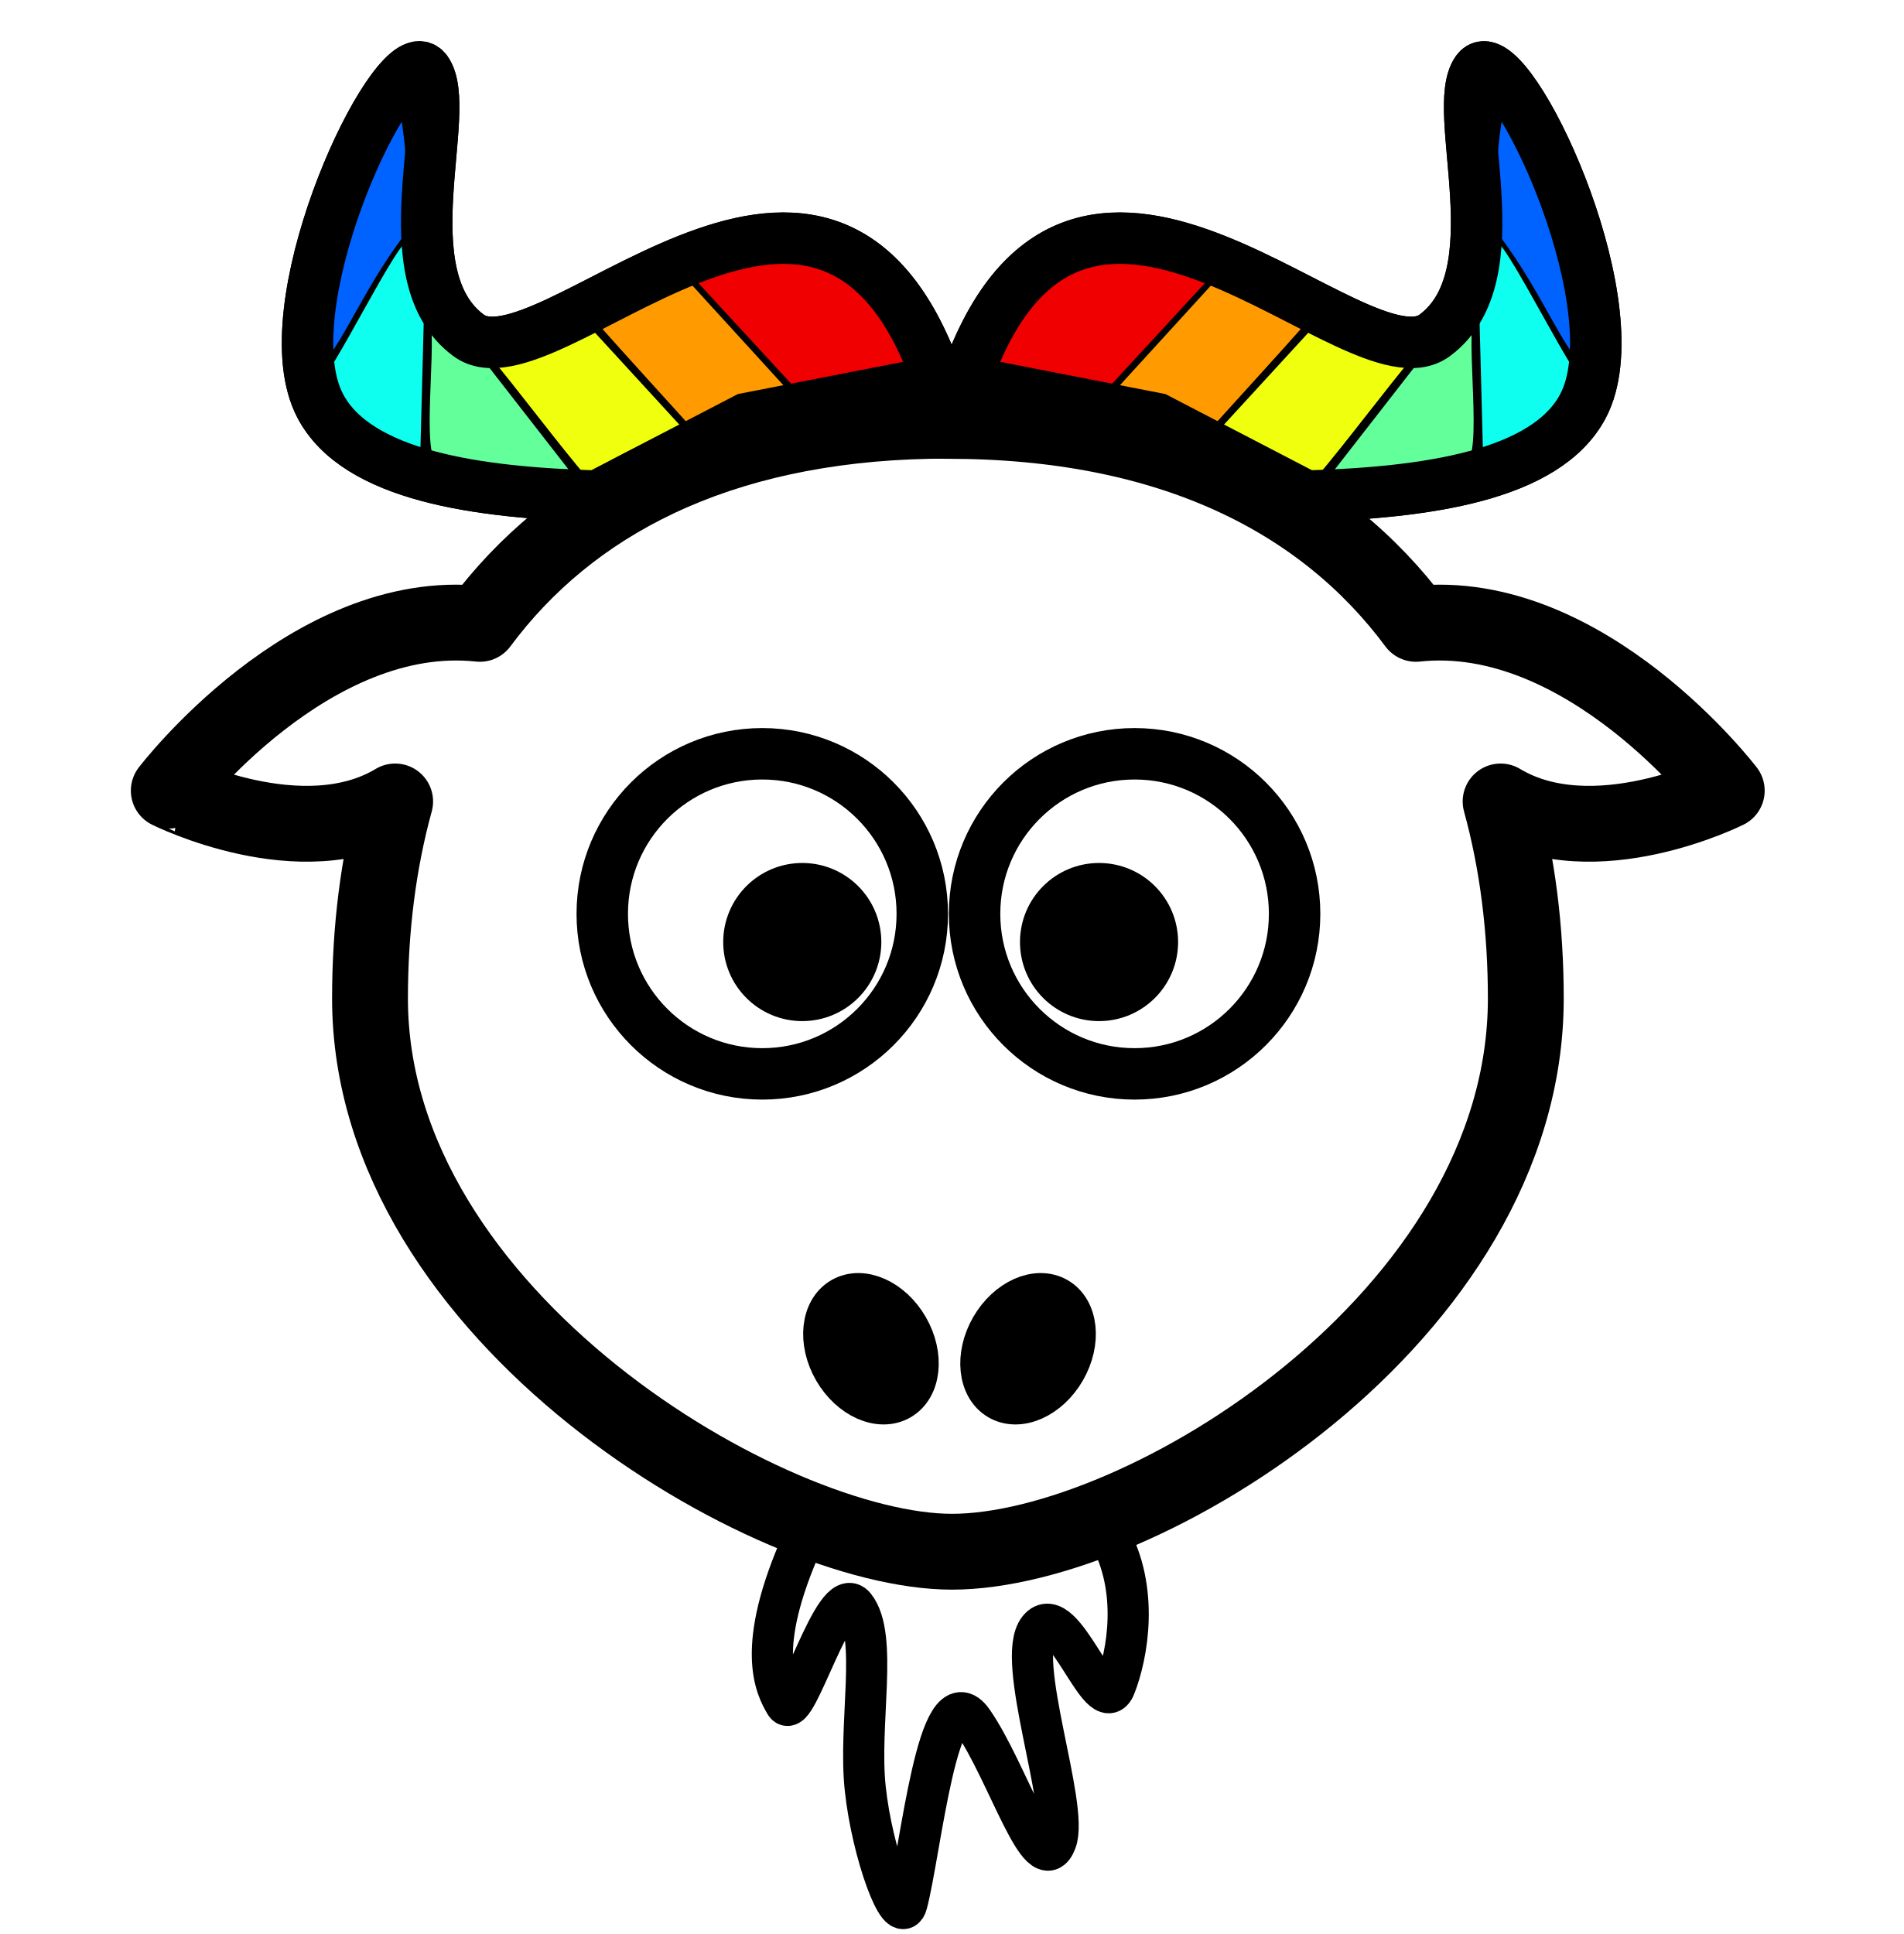
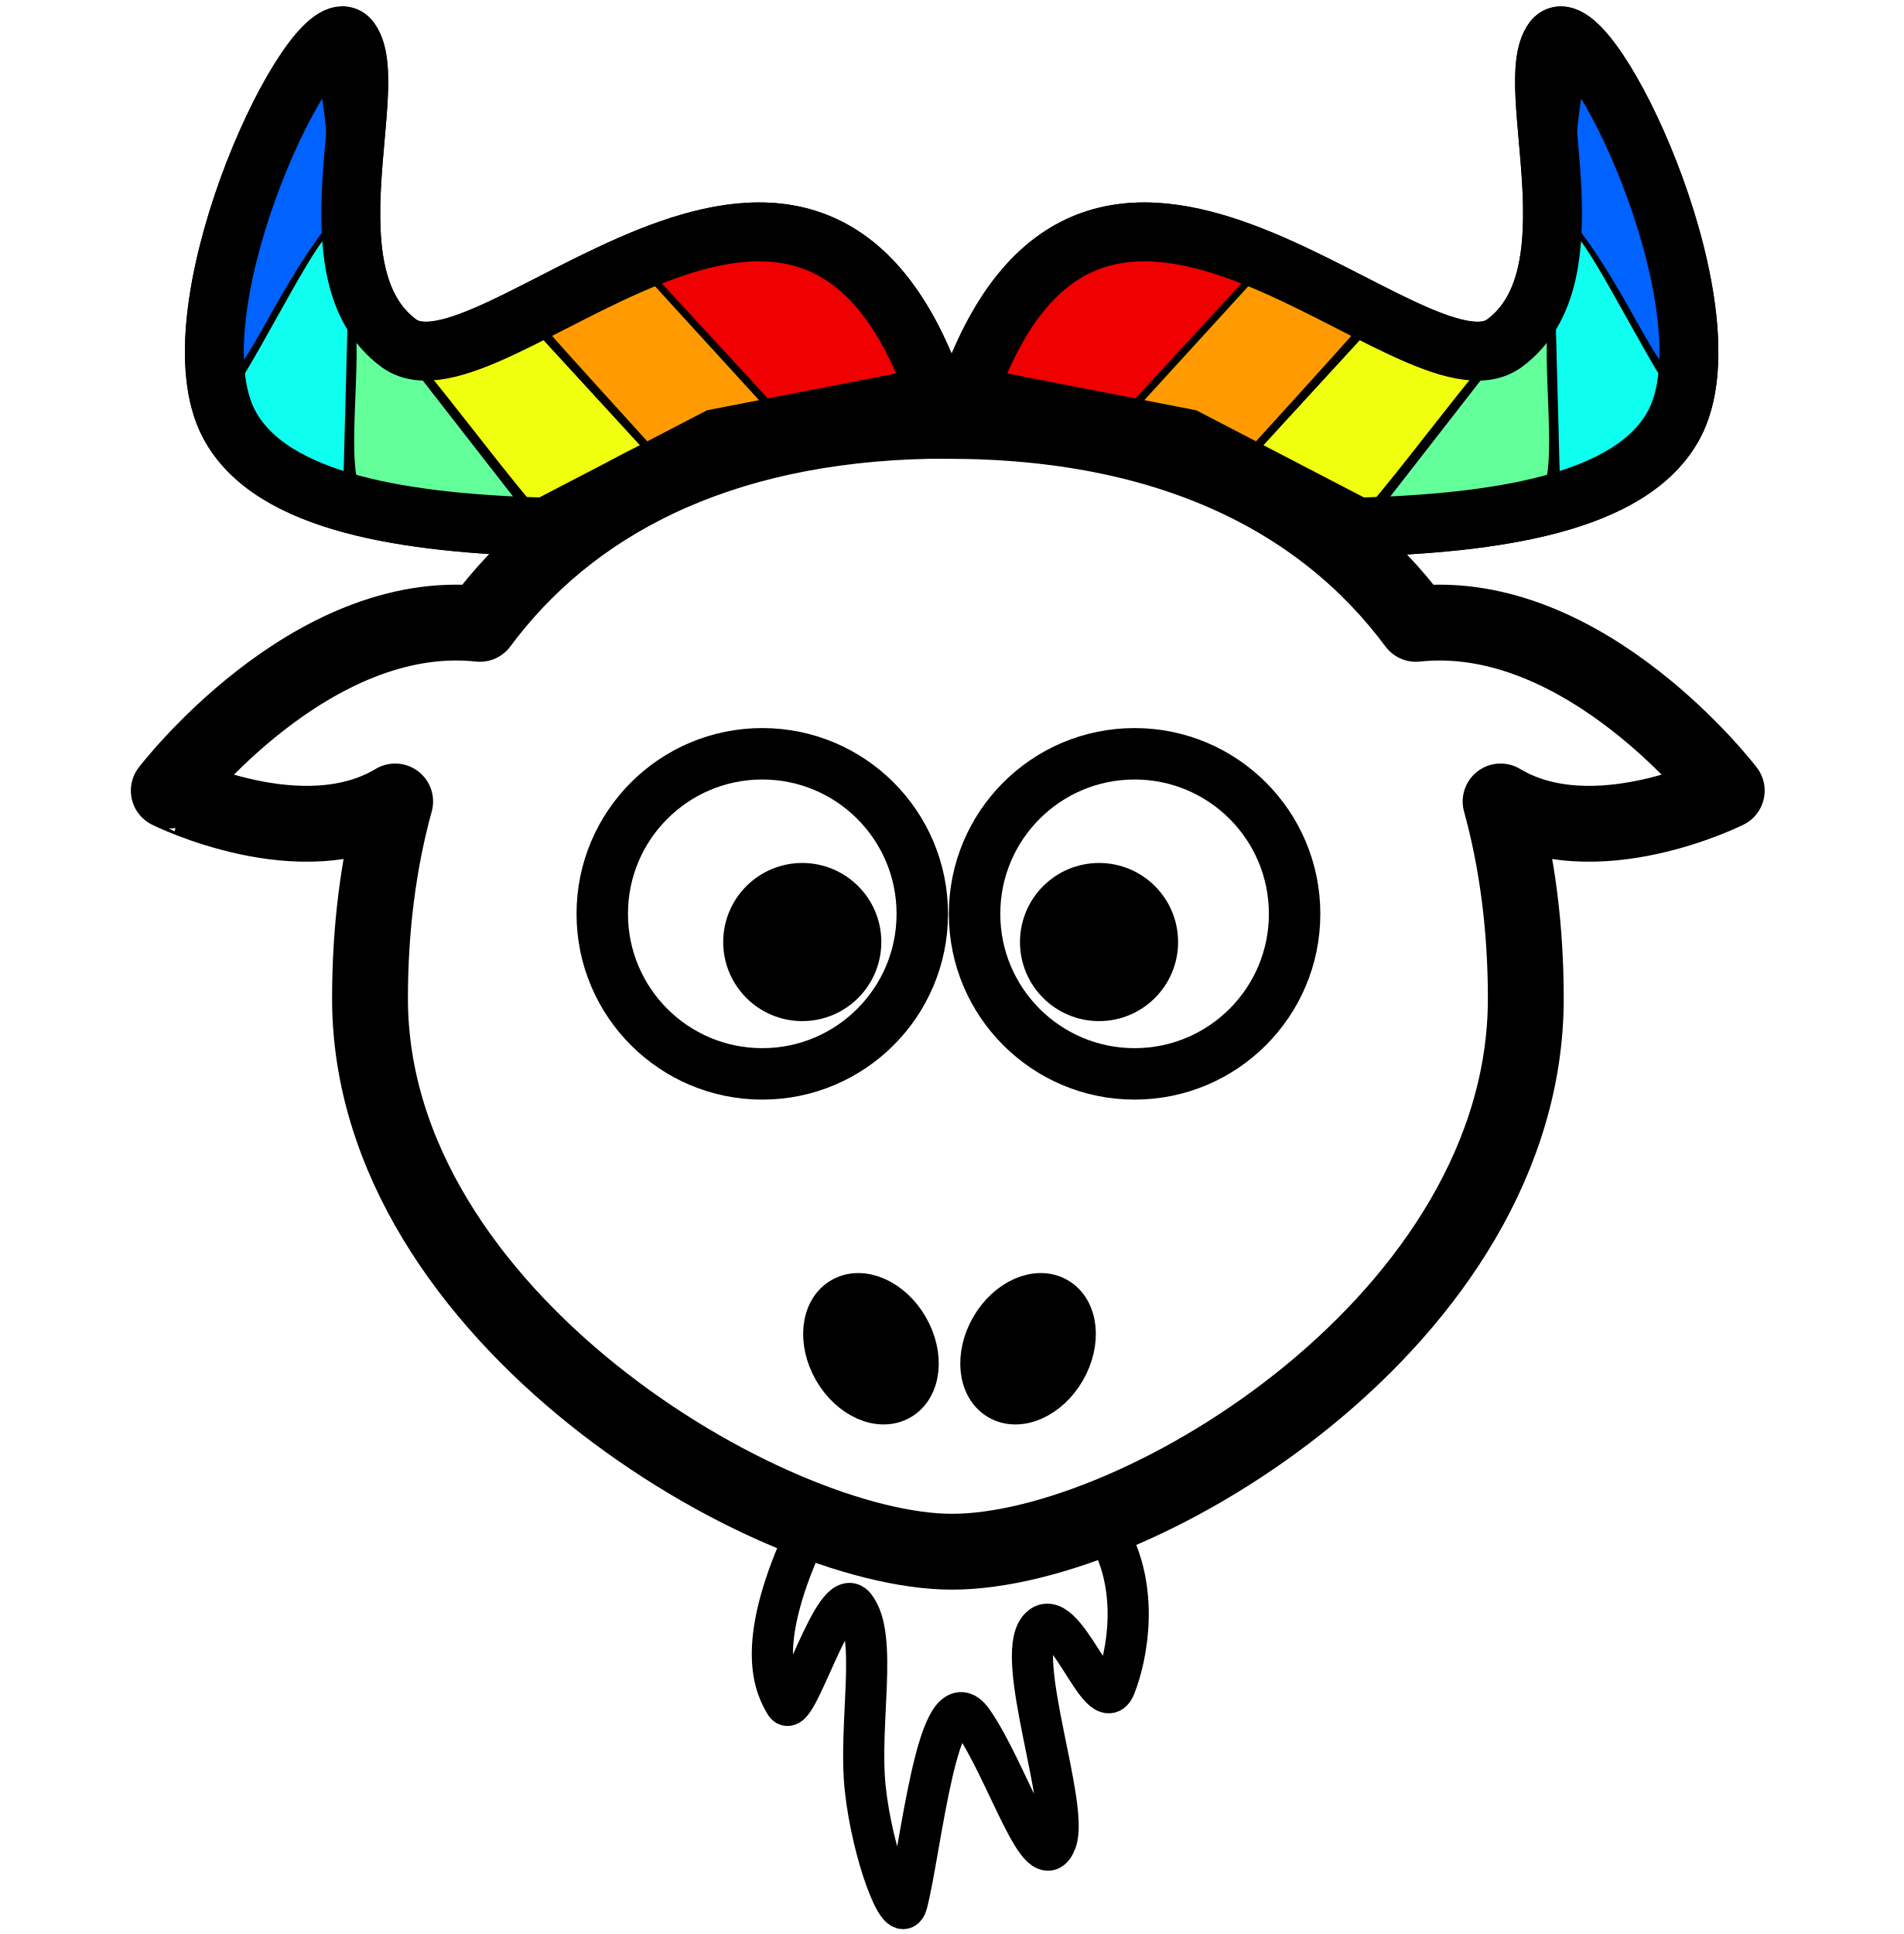
<svg xmlns="http://www.w3.org/2000/svg" xmlns:xlink="http://www.w3.org/1999/xlink" version="1.1" id="Layer_1" x="0px" y="0px" width="185px" height="188px" viewBox="0 0 185 188" enable-background="new 0 0 185 188" xml:space="preserve">
  <defs id="defs233">
    <radialGradient gradientUnits="userSpaceOnUse" gradientTransform="matrix(0.498,0,0,0.498,172.2891,79.7388)" r="20.114" cy="192.965" cx="-310.265" id="SVGID_9_">
      <stop id="stop204" style="stop-color:#FFCF4F" offset="0" />
      <stop id="stop206" style="stop-color:#F4C236" offset="1" />
    </radialGradient>
    <radialGradient gradientUnits="userSpaceOnUse" gradientTransform="matrix(0.498,0,0,0.498,172.2891,79.7388)" r="27.658" cy="182.751" cx="-322.317" id="SVGID_10_">
      <stop id="stop211" style="stop-color:#08A960" offset="0" />
      <stop id="stop213" style="stop-color:#07914B" offset="1" />
    </radialGradient>
    <radialGradient gradientUnits="userSpaceOnUse" gradientTransform="matrix(0.498,0,0,0.498,172.2891,79.7388)" r="40.54" cy="143.069" cx="-312.865" id="SVGID_11_">
      <stop id="stop218" style="stop-color:#567FC0" offset="0" />
      <stop id="stop220" style="stop-color:#557FC0" offset="1" />
    </radialGradient>
    <radialGradient gradientUnits="userSpaceOnUse" gradientTransform="matrix(0.498,0,0,0.498,172.2891,79.7388)" r="33.058" cy="133.104" cx="-300.801" id="SVGID_12_">
      <stop id="stop225" style="stop-color:#E14C40" offset="0" />
      <stop id="stop227" style="stop-color:#CD392D" offset="1" />
    </radialGradient>
    <radialGradient gradientUnits="userSpaceOnUse" gradientTransform="matrix(0.498,0,0,0.498,172.2891,79.7388)" r="20.114" cy="66.455" cx="-310.583" id="SVGID_5_">
      <stop id="stop128" style="stop-color:#CCCCCC" offset="0" />
      <stop id="stop130" style="stop-color:#C0C0C0" offset="1" />
    </radialGradient>
    <radialGradient gradientUnits="userSpaceOnUse" gradientTransform="matrix(0.498,0,0,0.498,172.2891,79.7388)" r="27.658" cy="56.241" cx="-322.635" id="SVGID_6_">
      <stop id="stop135" style="stop-color:#A0A0A0" offset="0" />
      <stop id="stop137" style="stop-color:#7B7B7B" offset="1" />
    </radialGradient>
    <radialGradient gradientUnits="userSpaceOnUse" gradientTransform="matrix(0.498,0,0,0.498,172.2891,79.7388)" r="40.54" cy="16.559" cx="-313.183" id="SVGID_7_">
      <stop id="stop142" style="stop-color:#848484" offset="0" />
      <stop id="stop144" style="stop-color:#838383" offset="1" />
    </radialGradient>
    <radialGradient gradientUnits="userSpaceOnUse" gradientTransform="matrix(0.498,0,0,0.498,172.2891,79.7388)" r="33.058" cy="6.594" cx="-301.119" id="SVGID_8_">
      <stop id="stop149" style="stop-color:#626262" offset="0" />
      <stop id="stop151" style="stop-color:#474747" offset="1" />
    </radialGradient>
    <radialGradient gradientUnits="userSpaceOnUse" gradientTransform="matrix(0.498,0,0,0.498,172.2891,79.7388)" r="20.114" cy="-60.055" cx="-310.583" id="SVGID_1_">
      <stop id="stop52" style="stop-color:#FFCF4F" offset="0" />
      <stop id="stop54" style="stop-color:#F4C236" offset="1" />
    </radialGradient>
    <radialGradient gradientUnits="userSpaceOnUse" gradientTransform="matrix(0.498,0,0,0.498,172.2891,79.7388)" r="27.658" cy="-70.269" cx="-322.635" id="SVGID_2_">
      <stop id="stop59" style="stop-color:#08A960" offset="0" />
      <stop id="stop61" style="stop-color:#07914B" offset="1" />
    </radialGradient>
    <radialGradient gradientUnits="userSpaceOnUse" gradientTransform="matrix(0.498,0,0,0.498,172.2891,79.7388)" r="40.54" cy="-109.951" cx="-313.183" id="SVGID_3_">
      <stop id="stop66" style="stop-color:#567FC0" offset="0" />
      <stop id="stop68" style="stop-color:#557FC0" offset="1" />
    </radialGradient>
    <radialGradient gradientUnits="userSpaceOnUse" gradientTransform="matrix(0.498,0,0,0.498,172.2891,79.7388)" r="33.058" cy="-119.916" cx="-301.119" id="SVGID_4_">
      <stop id="stop73" style="stop-color:#E14C40" offset="0" />
      <stop id="stop75" style="stop-color:#CD392D" offset="1" />
    </radialGradient>
    <linearGradient id="linearGradient5576">
      <stop id="stop5578" offset="0" style="stop-color:#ffffff;stop-opacity:1;" />
      <stop id="stop5580" offset="1" style="stop-color:#ffffff;stop-opacity:0;" />
    </linearGradient>
    <linearGradient id="linearGradient5514">
      <stop id="stop5516" offset="0" style="stop-color:#ff75a4;stop-opacity:1;" />
      <stop id="stop5518" offset="1" style="stop-color:#ff1b69;stop-opacity:1;" />
    </linearGradient>
    <linearGradient id="linearGradient5506">
      <stop id="stop5508" offset="0" style="stop-color:#f619ff;stop-opacity:1;" />
      <stop id="stop5510" offset="1" style="stop-color:#fedbff;stop-opacity:1;" />
    </linearGradient>
    <linearGradient id="linearGradient3992-4">
      <stop style="stop-color:#ffa1d0;stop-opacity:1;" offset="0" id="stop3994-9" />
      <stop id="stop3996-4" offset="0.374" style="stop-color:#ffa1d0;stop-opacity:1;" />
      <stop style="stop-color:#ffd1e8;stop-opacity:1;" offset="0.523" id="stop3998-6" />
      <stop style="stop-color:#ffd1e8;stop-opacity:1;" offset="1" id="stop4000-0" />
    </linearGradient>
    <radialGradient r="109.687" fy="289.432" fx="334.723" cy="289.432" cx="334.723" gradientTransform="matrix(1.13298,-0.4393345,0.5330101,1.374556,-76.99964,-90.99757)" gradientUnits="userSpaceOnUse" id="radialGradient3650" xlink:href="#linearGradient3992-4" />
    <linearGradient y2="221.044" x2="312.842" y1="223.822" x1="296.225" gradientTransform="matrix(1.631412,-0.06253245,0.06253245,1.631412,-109.5276,-197.2704)" gradientUnits="userSpaceOnUse" id="linearGradient3664" xlink:href="#linearGradient5576" />
    <radialGradient r="109.687" fy="289.432" fx="334.723" cy="289.432" cx="334.723" gradientTransform="matrix(1.13298,-0.4393345,0.5330101,1.374556,-76.99964,-90.99757)" gradientUnits="userSpaceOnUse" id="radialGradient3666" xlink:href="#linearGradient3992-4" />
    <radialGradient r="109.687" fy="289.432" fx="334.723" cy="289.432" cx="334.723" gradientTransform="matrix(1.13298,-0.4393345,0.5330101,1.374556,-76.99964,-90.99757)" gradientUnits="userSpaceOnUse" id="radialGradient3949" xlink:href="#linearGradient3992-4" />
    <radialGradient r="109.687" fy="289.432" fx="334.723" cy="289.432" cx="334.723" gradientTransform="matrix(1.13298,-0.4393345,0.5330101,1.374556,-76.99964,-90.99757)" gradientUnits="userSpaceOnUse" id="radialGradient3961" xlink:href="#linearGradient3992-4" />
    <radialGradient r="109.687" fy="289.432" fx="334.723" cy="289.432" cx="334.723" gradientTransform="matrix(1.13298,-0.4393345,0.5330101,1.374556,-76.99964,-90.99757)" gradientUnits="userSpaceOnUse" id="radialGradient4191" xlink:href="#linearGradient3992-4" />
    <radialGradient r="109.687" fy="289.432" fx="334.723" cy="289.432" cx="334.723" gradientTransform="matrix(1.13298,-0.4393345,0.5330101,1.374556,-76.99964,-90.99757)" gradientUnits="userSpaceOnUse" id="radialGradient4203" xlink:href="#linearGradient3992-4" />
    <radialGradient r="109.687" fy="289.432" fx="334.723" cy="289.432" cx="334.723" gradientTransform="matrix(1.13298,-0.4393345,0.5330101,1.374556,-76.99964,-90.99757)" gradientUnits="userSpaceOnUse" id="radialGradient4302" xlink:href="#linearGradient3992-4" />
    <radialGradient r="109.687" fy="289.432" fx="334.723" cy="289.432" cx="334.723" gradientTransform="matrix(1.13298,-0.4393345,0.5330101,1.374556,-76.99964,-90.99757)" gradientUnits="userSpaceOnUse" id="radialGradient4314" xlink:href="#linearGradient3992-4" />
    <radialGradient r="109.687" fy="289.432" fx="334.723" cy="289.432" cx="334.723" gradientTransform="matrix(1.13298,-0.4393345,0.5330101,1.374556,-76.99964,-90.99757)" gradientUnits="userSpaceOnUse" id="radialGradient4362" xlink:href="#linearGradient3992-4" />
    <radialGradient r="109.687" fy="289.432" fx="334.723" cy="289.432" cx="334.723" gradientTransform="matrix(1.13298,-0.4393345,0.5330101,1.374556,-76.99964,-90.99757)" gradientUnits="userSpaceOnUse" id="radialGradient4375" xlink:href="#linearGradient3992-4" />
    <radialGradient r="109.687" fy="289.432" fx="334.723" cy="289.432" cx="334.723" gradientTransform="matrix(1.13298,-0.4393345,0.5330101,1.374556,-76.99964,-90.99757)" gradientUnits="userSpaceOnUse" id="radialGradient4423" xlink:href="#linearGradient3992-4" />
    <linearGradient y2="221.044" x2="312.842" y1="223.822" x1="296.225" gradientTransform="matrix(1.631412,-0.06253245,0.06253245,1.631412,-109.5276,-197.2704)" gradientUnits="userSpaceOnUse" id="linearGradient4433" xlink:href="#linearGradient5576" />
    <radialGradient r="109.687" fy="289.432" fx="334.723" cy="289.432" cx="334.723" gradientTransform="matrix(1.13298,-0.4393345,0.5330101,1.374556,-76.99964,-90.99757)" gradientUnits="userSpaceOnUse" id="radialGradient4435" xlink:href="#linearGradient3992-4" />
    <radialGradient r="109.687" fy="289.432" fx="334.723" cy="289.432" cx="334.723" gradientTransform="matrix(1.13298,-0.4393345,0.5330101,1.374556,-76.99964,-90.99757)" gradientUnits="userSpaceOnUse" id="radialGradient4483" xlink:href="#linearGradient3992-4" />
    <radialGradient r="109.687" fy="289.432" fx="334.723" cy="289.432" cx="334.723" gradientTransform="matrix(1.13298,-0.4393345,0.5330101,1.374556,-76.99964,-90.99757)" gradientUnits="userSpaceOnUse" id="radialGradient4495" xlink:href="#linearGradient3992-4" />
    <radialGradient r="109.687" fy="289.432" fx="334.723" cy="289.432" cx="334.723" gradientTransform="matrix(1.13298,-0.4393345,0.5330101,1.374556,-76.99964,-90.99757)" gradientUnits="userSpaceOnUse" id="radialGradient4543" xlink:href="#linearGradient3992-4" />
    <linearGradient y2="221.044" x2="312.842" y1="223.822" x1="296.225" gradientTransform="matrix(1.631412,-0.06253245,0.06253245,1.631412,-109.5276,-197.2704)" gradientUnits="userSpaceOnUse" id="linearGradient4553" xlink:href="#linearGradient5576" />
    <radialGradient r="109.687" fy="289.432" fx="334.723" cy="289.432" cx="334.723" gradientTransform="matrix(1.13298,-0.4393345,0.5330101,1.374556,-76.99964,-90.99757)" gradientUnits="userSpaceOnUse" id="radialGradient4555" xlink:href="#linearGradient3992-4" />
    <radialGradient r="109.687" fy="289.432" fx="334.723" cy="289.432" cx="334.723" gradientTransform="matrix(1.13298,-0.4393345,0.5330101,1.374556,-76.99964,-90.99757)" gradientUnits="userSpaceOnUse" id="radialGradient4834" xlink:href="#linearGradient3992-4" />
    <radialGradient r="109.687" fy="289.432" fx="334.723" cy="289.432" cx="334.723" gradientTransform="matrix(1.13298,-0.4393345,0.5330101,1.374556,-76.99964,-90.99757)" gradientUnits="userSpaceOnUse" id="radialGradient4846" xlink:href="#linearGradient3992-4" />
    <radialGradient r="109.687" fy="289.432" fx="334.723" cy="289.432" cx="334.723" gradientTransform="matrix(1.13298,-0.4393345,0.5330101,1.374556,-76.99964,-90.99757)" gradientUnits="userSpaceOnUse" id="radialGradient4848" xlink:href="#linearGradient3992-4" />
    <radialGradient r="109.687" fy="289.432" fx="334.723" cy="289.432" cx="334.723" gradientTransform="matrix(1.13298,-0.4393345,0.5330101,1.374556,-76.99964,-90.99757)" gradientUnits="userSpaceOnUse" id="radialGradient4860" xlink:href="#linearGradient3992-4" />
    <radialGradient r="109.687" fy="289.432" fx="334.723" cy="289.432" cx="334.723" gradientTransform="matrix(1.13298,-0.4393345,0.5330101,1.374556,-76.99964,-90.99757)" gradientUnits="userSpaceOnUse" id="radialGradient4862" xlink:href="#linearGradient3992-4" />
    <radialGradient r="109.687" fy="289.432" fx="334.723" cy="289.432" cx="334.723" gradientTransform="matrix(1.13298,-0.4393345,0.5330101,1.374556,-76.99964,-90.99757)" gradientUnits="userSpaceOnUse" id="radialGradient4874" xlink:href="#linearGradient3992-4" />
    <radialGradient r="109.687" fy="289.432" fx="334.723" cy="289.432" cx="334.723" gradientTransform="matrix(1.13298,-0.4393345,0.5330101,1.374556,-76.99964,-90.99757)" gradientUnits="userSpaceOnUse" id="radialGradient4876" xlink:href="#linearGradient3992-4" />
    <radialGradient r="109.687" fy="289.432" fx="334.723" cy="289.432" cx="334.723" gradientTransform="matrix(1.13298,-0.4393345,0.5330101,1.374556,-76.99964,-90.99757)" gradientUnits="userSpaceOnUse" id="radialGradient4888" xlink:href="#linearGradient3992-4" />
    <radialGradient r="109.687" fy="289.432" fx="334.723" cy="289.432" cx="334.723" gradientTransform="matrix(1.13298,-0.4393345,0.5330101,1.374556,-76.99964,-90.99757)" gradientUnits="userSpaceOnUse" id="radialGradient4890" xlink:href="#linearGradient3992-4" />
    <radialGradient r="109.687" fy="289.432" fx="334.723" cy="289.432" cx="334.723" gradientTransform="matrix(1.13298,-0.4393345,0.5330101,1.374556,-76.99964,-90.99757)" gradientUnits="userSpaceOnUse" id="radialGradient4902" xlink:href="#linearGradient3992-4" />
    <radialGradient r="109.687" fy="289.432" fx="334.723" cy="289.432" cx="334.723" gradientTransform="matrix(1.13298,-0.4393345,0.5330101,1.374556,-76.99964,-90.99757)" gradientUnits="userSpaceOnUse" id="radialGradient4904" xlink:href="#linearGradient3992-4" />
    <radialGradient r="109.687" fy="289.432" fx="334.723" cy="289.432" cx="334.723" gradientTransform="matrix(1.13298,-0.4393345,0.5330101,1.374556,-76.99964,-90.99757)" gradientUnits="userSpaceOnUse" id="radialGradient4916" xlink:href="#linearGradient3992-4" />
    <radialGradient r="109.687" fy="289.432" fx="334.723" cy="289.432" cx="334.723" gradientTransform="matrix(1.13298,-0.4393345,0.5330101,1.374556,-76.99964,-90.99757)" gradientUnits="userSpaceOnUse" id="radialGradient5194" xlink:href="#linearGradient3992-4" />
    <linearGradient y2="221.044" x2="312.842" y1="223.822" x1="296.225" gradientTransform="matrix(1.631412,-0.06253245,0.06253245,1.631412,-109.5276,-197.2704)" gradientUnits="userSpaceOnUse" id="linearGradient5204" xlink:href="#linearGradient5576" />
    <radialGradient r="109.687" fy="289.432" fx="334.723" cy="289.432" cx="334.723" gradientTransform="matrix(1.13298,-0.4393345,0.5330101,1.374556,-76.99964,-90.99757)" gradientUnits="userSpaceOnUse" id="radialGradient5206" xlink:href="#linearGradient3992-4" />
    <radialGradient r="109.687" fy="289.432" fx="334.723" cy="289.432" cx="334.723" gradientTransform="matrix(1.13298,-0.4393345,0.5330101,1.374556,-76.99964,-90.99757)" gradientUnits="userSpaceOnUse" id="radialGradient5208" xlink:href="#linearGradient3992-4" />
    <radialGradient r="109.687" fy="289.432" fx="334.723" cy="289.432" cx="334.723" gradientTransform="matrix(1.13298,-0.4393345,0.5330101,1.374556,-76.99964,-90.99757)" gradientUnits="userSpaceOnUse" id="radialGradient5220" xlink:href="#linearGradient3992-4" />
    <radialGradient r="109.687" fy="289.432" fx="334.723" cy="289.432" cx="334.723" gradientTransform="matrix(1.13298,-0.4393345,0.5330101,1.374556,-76.99964,-90.99757)" gradientUnits="userSpaceOnUse" id="radialGradient5222" xlink:href="#linearGradient3992-4" />
    <radialGradient r="109.687" fy="289.432" fx="334.723" cy="289.432" cx="334.723" gradientTransform="matrix(1.13298,-0.4393345,0.5330101,1.374556,-76.99964,-90.99757)" gradientUnits="userSpaceOnUse" id="radialGradient5234" xlink:href="#linearGradient3992-4" />
    <radialGradient r="109.687" fy="289.432" fx="334.723" cy="289.432" cx="334.723" gradientTransform="matrix(1.13298,-0.4393345,0.5330101,1.374556,-76.99964,-90.99757)" gradientUnits="userSpaceOnUse" id="radialGradient5236" xlink:href="#linearGradient3992-4" />
    <radialGradient r="109.687" fy="289.432" fx="334.723" cy="289.432" cx="334.723" gradientTransform="matrix(1.13298,-0.4393345,0.5330101,1.374556,-76.99964,-90.99757)" gradientUnits="userSpaceOnUse" id="radialGradient5248" xlink:href="#linearGradient3992-4" />
    <radialGradient r="109.687" fy="289.432" fx="334.723" cy="289.432" cx="334.723" gradientTransform="matrix(1.13298,-0.4393345,0.5330101,1.374556,-76.99964,-90.99757)" gradientUnits="userSpaceOnUse" id="radialGradient5250" xlink:href="#linearGradient3992-4" />
    <linearGradient y2="221.044" x2="312.842" y1="223.822" x1="296.225" gradientTransform="matrix(1.631412,-0.06253245,0.06253245,1.631412,-109.5276,-197.2704)" gradientUnits="userSpaceOnUse" id="linearGradient5260" xlink:href="#linearGradient5576" />
    <radialGradient r="109.687" fy="289.432" fx="334.723" cy="289.432" cx="334.723" gradientTransform="matrix(1.13298,-0.4393345,0.5330101,1.374556,-76.99964,-90.99757)" gradientUnits="userSpaceOnUse" id="radialGradient5262" xlink:href="#linearGradient3992-4" />
    <radialGradient r="109.687" fy="289.432" fx="334.723" cy="289.432" cx="334.723" gradientTransform="matrix(1.13298,-0.4393345,0.5330101,1.374556,-76.99964,-90.99757)" gradientUnits="userSpaceOnUse" id="radialGradient5264" xlink:href="#linearGradient3992-4" />
    <radialGradient r="109.687" fy="289.432" fx="334.723" cy="289.432" cx="334.723" gradientTransform="matrix(1.13298,-0.4393345,0.5330101,1.374556,-76.99964,-90.99757)" gradientUnits="userSpaceOnUse" id="radialGradient5276" xlink:href="#linearGradient3992-4" />
  </defs>
  <g id="layer4">
-     <g id="g7075" transform="translate(-0.40138,1.132006)">
-       <g transform="translate(-222.9118,-3.069596)" id="g6919">
-         <path id="path7073" d="m 314.319,39.03 c -10e-4,-0.332 -0.052,-0.66 -0.157,-0.981 -11.125,-29.923 -37.685,2.12 -45.303,-3.508 -7.892,-5.834 -1.373,-21.962 -4.118,-25.736 -0.172,-0.236 -0.382,-0.354 -0.625,-0.365 -3.646,-0.167 -14.566,23.673 -9.67,32.964 3.589,6.811 15.332,8.433 26.919,8.761 l 14.505,-7.539 z" style="fill:#000000;fill-opacity:1;fill-rule:evenodd;stroke:#000000;stroke-width:5;stroke-miterlimit:4;stroke-dasharray:none;stroke-opacity:1" />
-         <path id="path4121" d="m 290.591,28.8 9.916,10.758 c 0,0 11.678,-1.313 11.568,-2.951 -0.59,-8.802 -6.78,-10.012 -6.78,-10.012 0,0 -11.38,-2.455 -14.704,2.205 z" style="fill:#f00000;fill-opacity:1;stroke:none" />
-         <path id="path4119" d="m 281.004,32.924 c 2.9,3.324 7.523,8.333 10.639,11.815 4.592,2.125 7.08,-1.769 9.654,-3.34 L 290.162,29.202 c -5.42,-1.701 -8.174,2.294 -9.159,3.722 z" style="fill:#ff9b00;fill-opacity:1;stroke:none" />
-         <path id="path4117" d="m 270.897,36.549 c 2.461,2.884 6.87,8.796 9.507,11.841 4.412,2.622 8.121,-2.484 9.848,-4.187 l -10.003,-10.902 c -3.489,-0.951 -5.607,1.271 -9.351,3.249 z" style="fill:#f0ff0e;fill-opacity:1;stroke:none" />
-         <path id="path4115" d="m 264.788,31.414 c 1.311,2.412 -0.553,13.028 0.83,15.535 2.947,3.047 11.545,1.543 13.322,1.094 l -9.042,-11.618 c -2.94,-1.157 -3.687,-5.996 -5.111,-5.012 z" style="fill:#62ff9b;fill-opacity:1;stroke:none" />
-         <path id="path4113" d="m 262.76,25.45 c -1.546,1.382 -6.998,12.508 -8.515,13.875 -1.859,3.562 8.658,6.46 9.88,8.215 l 0.382,-14.52 c 0.576,-3.579 -1.16,-6.134 -1.747,-7.569 z" style="fill:#0efff0;fill-opacity:1;stroke:none" />
-         <path id="path4111" d="m 261.912,11.372 c -0.095,-0.447 -8.309,11.454 -8.513,27.111 2.784,-1.728 4.776,-7.922 9.314,-13.823 0.429,-5.338 -0.016,-9.605 -0.801,-13.288 z" style="fill:#0062ff;fill-opacity:1;stroke:none" />
-         <path style="fill:none;fill-opacity:1;fill-rule:evenodd;stroke:#000000;stroke-width:5;stroke-miterlimit:4;stroke-dasharray:none;stroke-opacity:1" d="m 314.319,39.03 c -10e-4,-0.332 -0.052,-0.66 -0.157,-0.981 -11.125,-29.923 -37.685,2.12 -45.303,-3.508 -7.892,-5.834 -1.373,-21.962 -4.118,-25.736 -0.172,-0.236 -0.382,-0.354 -0.625,-0.365 -3.646,-0.167 -14.566,23.673 -9.67,32.964 3.589,6.811 15.332,8.433 26.919,8.761 l 14.505,-7.539 z" id="path6893" />
+     <g id="g7106" transform="matrix(1.144601,0,0,1.144601,-13.37563,-3.958136)">
+       <g transform="translate(-0.40138,1.132006)" id="g7075">
+         <g id="g6919" transform="translate(-222.9118,-3.069596)">
+           <path style="fill:#000000;fill-opacity:1;fill-rule:evenodd;stroke:#000000;stroke-width:5;stroke-miterlimit:4;stroke-dasharray:none;stroke-opacity:1" d="m 314.319,39.03 c -10e-4,-0.332 -0.052,-0.66 -0.157,-0.981 -11.125,-29.923 -37.685,2.12 -45.303,-3.508 -7.892,-5.834 -1.373,-21.962 -4.118,-25.736 -0.172,-0.236 -0.382,-0.354 -0.625,-0.365 -3.646,-0.167 -14.566,23.673 -9.67,32.964 3.589,6.811 15.332,8.433 26.919,8.761 l 14.505,-7.539 z" id="path7073" />
+           <path style="fill:#f00000;fill-opacity:1;stroke:none" d="m 290.591,28.8 9.916,10.758 c 0,0 11.678,-1.313 11.568,-2.951 -0.59,-8.802 -6.78,-10.012 -6.78,-10.012 0,0 -11.38,-2.455 -14.704,2.205 z" id="path4121" />
+           <path style="fill:#ff9b00;fill-opacity:1;stroke:none" d="m 281.004,32.924 c 2.9,3.324 7.523,8.333 10.639,11.815 4.592,2.125 7.08,-1.769 9.654,-3.34 L 290.162,29.202 c -5.42,-1.701 -8.174,2.294 -9.159,3.722 z" id="path4119" />
+           <path style="fill:#f0ff0e;fill-opacity:1;stroke:none" d="m 270.897,36.549 c 2.461,2.884 6.87,8.796 9.507,11.841 4.412,2.622 8.121,-2.484 9.848,-4.187 l -10.003,-10.902 c -3.489,-0.951 -5.607,1.271 -9.351,3.249 z" id="path4117" />
+           <path style="fill:#62ff9b;fill-opacity:1;stroke:none" d="m 264.788,31.414 c 1.311,2.412 -0.553,13.028 0.83,15.535 2.947,3.047 11.545,1.543 13.322,1.094 l -9.042,-11.618 c -2.94,-1.157 -3.687,-5.996 -5.111,-5.012 z" id="path4115" />
+           <path style="fill:#0efff0;fill-opacity:1;stroke:none" d="m 262.76,25.45 c -1.546,1.382 -6.998,12.508 -8.515,13.875 -1.859,3.562 8.658,6.46 9.88,8.215 l 0.382,-14.52 c 0.576,-3.579 -1.16,-6.134 -1.747,-7.569 z" id="path4113" />
+           <path style="fill:#0062ff;fill-opacity:1;stroke:none" d="m 261.912,11.372 c -0.095,-0.447 -8.309,11.454 -8.513,27.111 2.784,-1.728 4.776,-7.922 9.314,-13.823 0.429,-5.338 -0.016,-9.605 -0.801,-13.288 z" id="path4111" />
+           <path id="path6893" d="m 314.319,39.03 c -10e-4,-0.332 -0.052,-0.66 -0.157,-0.981 -11.125,-29.923 -37.685,2.12 -45.303,-3.508 -7.892,-5.834 -1.373,-21.962 -4.118,-25.736 -0.172,-0.236 -0.382,-0.354 -0.625,-0.365 -3.646,-0.167 -14.566,23.673 -9.67,32.964 3.589,6.811 15.332,8.433 26.919,8.761 l 14.505,-7.539 z" style="fill:none;fill-opacity:1;fill-rule:evenodd;stroke:#000000;stroke-width:5;stroke-miterlimit:4;stroke-dasharray:none;stroke-opacity:1" />
+         </g>
      </g>
-     </g>
-     <g id="g7086" transform="matrix(-1,0,0,1,185.4014,1.132006)">
-       <g id="g7088" transform="translate(-222.9118,-3.069596)">
-         <path style="fill:#000000;fill-opacity:1;fill-rule:evenodd;stroke:#000000;stroke-width:5;stroke-miterlimit:4;stroke-dasharray:none;stroke-opacity:1" d="m 314.319,39.03 c -10e-4,-0.332 -0.052,-0.66 -0.157,-0.981 -11.125,-29.923 -37.685,2.12 -45.303,-3.508 -7.892,-5.834 -1.373,-21.962 -4.118,-25.736 -0.172,-0.236 -0.382,-0.354 -0.625,-0.365 -3.646,-0.167 -14.566,23.673 -9.67,32.964 3.589,6.811 15.332,8.433 26.919,8.761 l 14.505,-7.539 z" id="path7090" />
-         <path style="fill:#f00000;fill-opacity:1;stroke:none" d="m 290.591,28.8 9.916,10.758 c 0,0 11.678,-1.313 11.568,-2.951 -0.59,-8.802 -6.78,-10.012 -6.78,-10.012 0,0 -11.38,-2.455 -14.704,2.205 z" id="path7092" />
-         <path style="fill:#ff9b00;fill-opacity:1;stroke:none" d="m 281.004,32.924 c 2.9,3.324 7.523,8.333 10.639,11.815 4.592,2.125 7.08,-1.769 9.654,-3.34 L 290.162,29.202 c -5.42,-1.701 -8.174,2.294 -9.159,3.722 z" id="path7094" />
-         <path style="fill:#f0ff0e;fill-opacity:1;stroke:none" d="m 270.897,36.549 c 2.461,2.884 6.87,8.796 9.507,11.841 4.412,2.622 8.121,-2.484 9.848,-4.187 l -10.003,-10.902 c -3.489,-0.951 -5.607,1.271 -9.351,3.249 z" id="path7096" />
-         <path style="fill:#62ff9b;fill-opacity:1;stroke:none" d="m 264.788,31.414 c 1.311,2.412 -0.553,13.028 0.83,15.535 2.947,3.047 11.545,1.543 13.322,1.094 l -9.042,-11.618 c -2.94,-1.157 -3.687,-5.996 -5.111,-5.012 z" id="path7098" />
-         <path style="fill:#0efff0;fill-opacity:1;stroke:none" d="m 262.76,25.45 c -1.546,1.382 -6.998,12.508 -8.515,13.875 -1.859,3.562 8.658,6.46 9.88,8.215 l 0.382,-14.52 c 0.576,-3.579 -1.16,-6.134 -1.747,-7.569 z" id="path7100" />
-         <path style="fill:#0062ff;fill-opacity:1;stroke:none" d="m 261.912,11.372 c -0.095,-0.447 -8.309,11.454 -8.513,27.111 2.784,-1.728 4.776,-7.922 9.314,-13.823 0.429,-5.338 -0.016,-9.605 -0.801,-13.288 z" id="path7102" />
-         <path id="path7104" d="m 314.319,39.03 c -10e-4,-0.332 -0.052,-0.66 -0.157,-0.981 -11.125,-29.923 -37.685,2.12 -45.303,-3.508 -7.892,-5.834 -1.373,-21.962 -4.118,-25.736 -0.172,-0.236 -0.382,-0.354 -0.625,-0.365 -3.646,-0.167 -14.566,23.673 -9.67,32.964 3.589,6.811 15.332,8.433 26.919,8.761 l 14.505,-7.539 z" style="fill:none;fill-opacity:1;fill-rule:evenodd;stroke:#000000;stroke-width:5;stroke-miterlimit:4;stroke-dasharray:none;stroke-opacity:1" />
+       <g transform="matrix(-1,0,0,1,185.4014,1.132006)" id="g7086">
+         <g transform="translate(-222.9118,-3.069596)" id="g7088">
+           <path id="path7090" d="m 314.319,39.03 c -10e-4,-0.332 -0.052,-0.66 -0.157,-0.981 -11.125,-29.923 -37.685,2.12 -45.303,-3.508 -7.892,-5.834 -1.373,-21.962 -4.118,-25.736 -0.172,-0.236 -0.382,-0.354 -0.625,-0.365 -3.646,-0.167 -14.566,23.673 -9.67,32.964 3.589,6.811 15.332,8.433 26.919,8.761 l 14.505,-7.539 z" style="fill:#000000;fill-opacity:1;fill-rule:evenodd;stroke:#000000;stroke-width:5;stroke-miterlimit:4;stroke-dasharray:none;stroke-opacity:1" />
+           <path id="path7092" d="m 290.591,28.8 9.916,10.758 c 0,0 11.678,-1.313 11.568,-2.951 -0.59,-8.802 -6.78,-10.012 -6.78,-10.012 0,0 -11.38,-2.455 -14.704,2.205 z" style="fill:#f00000;fill-opacity:1;stroke:none" />
+           <path id="path7094" d="m 281.004,32.924 c 2.9,3.324 7.523,8.333 10.639,11.815 4.592,2.125 7.08,-1.769 9.654,-3.34 L 290.162,29.202 c -5.42,-1.701 -8.174,2.294 -9.159,3.722 z" style="fill:#ff9b00;fill-opacity:1;stroke:none" />
+           <path id="path7096" d="m 270.897,36.549 c 2.461,2.884 6.87,8.796 9.507,11.841 4.412,2.622 8.121,-2.484 9.848,-4.187 l -10.003,-10.902 c -3.489,-0.951 -5.607,1.271 -9.351,3.249 z" style="fill:#f0ff0e;fill-opacity:1;stroke:none" />
+           <path id="path7098" d="m 264.788,31.414 c 1.311,2.412 -0.553,13.028 0.83,15.535 2.947,3.047 11.545,1.543 13.322,1.094 l -9.042,-11.618 c -2.94,-1.157 -3.687,-5.996 -5.111,-5.012 z" style="fill:#62ff9b;fill-opacity:1;stroke:none" />
+           <path id="path7100" d="m 262.76,25.45 c -1.546,1.382 -6.998,12.508 -8.515,13.875 -1.859,3.562 8.658,6.46 9.88,8.215 l 0.382,-14.52 c 0.576,-3.579 -1.16,-6.134 -1.747,-7.569 z" style="fill:#0efff0;fill-opacity:1;stroke:none" />
+           <path id="path7102" d="m 261.912,11.372 c -0.095,-0.447 -8.309,11.454 -8.513,27.111 2.784,-1.728 4.776,-7.922 9.314,-13.823 0.429,-5.338 -0.016,-9.605 -0.801,-13.288 z" style="fill:#0062ff;fill-opacity:1;stroke:none" />
+           <path style="fill:none;fill-opacity:1;fill-rule:evenodd;stroke:#000000;stroke-width:5;stroke-miterlimit:4;stroke-dasharray:none;stroke-opacity:1" d="m 314.319,39.03 c -10e-4,-0.332 -0.052,-0.66 -0.157,-0.981 -11.125,-29.923 -37.685,2.12 -45.303,-3.508 -7.892,-5.834 -1.373,-21.962 -4.118,-25.736 -0.172,-0.236 -0.382,-0.354 -0.625,-0.365 -3.646,-0.167 -14.566,23.673 -9.67,32.964 3.589,6.811 15.332,8.433 26.919,8.761 l 14.505,-7.539 z" id="path7104" />
+         </g>
      </g>
    </g>
  </g>
  <g style="fill:#e6e6e6;fill-opacity:1" transform="matrix(0.686273,0,0,0.686273,8.870588,160.1082)" id="g4431" />
  <g id="layer2" style="display:inline">
    <path d="m 112.01,91.574 c 0.001,2.863 -2.32,5.186 -5.184,5.186 -2.863,0 -5.185,-2.322 -5.184,-5.186 -5.7e-4,-2.864 2.321,-5.186 5.184,-5.186 2.864,0 5.186,2.322 5.184,5.186 z" style="fill:#000000;fill-opacity:1;stroke:#000000;stroke-width:5;stroke-miterlimit:4;stroke-dasharray:none;stroke-opacity:1" id="path3161" />
    <path d="m 83.164,91.574 c 0.001,2.863 -2.32,5.186 -5.184,5.186 -2.863,0 -5.185,-2.322 -5.184,-5.186 -5.77e-4,-2.864 2.321,-5.186 5.184,-5.186 2.864,0 5.186,2.322 5.184,5.186 z" style="fill:#000000;fill-opacity:1;stroke:#000000;stroke-width:5;stroke-miterlimit:4;stroke-dasharray:none;stroke-opacity:1" id="path3163" />
    <path id="goaty" d="m 78.006,149.818 c -4.665,10.428 -2.593,14.248 -1.665,15.813 1.016,1.695 4.811,-11.928 6.746,-9.464 2.299,2.917 0.336,11.406 1.016,17.713 0.673,6.307 3.397,13.616 4.049,11.159 1.345,-5.092 3.033,-22.566 6.403,-17.713 3.377,4.852 6.602,15.661 8.098,11.647 1.27,-3.411 -4.049,-17.713 -1.688,-20.623 2.361,-2.91 6.074,8.977 7.419,5.58 1.197,-3.007 2.394,-9.435 -0.628,-14.742" style="fill:none;fill-rule:evenodd;stroke:#000000;stroke-width:4;stroke-miterlimit:4;stroke-dasharray:none;stroke-opacity:1" />
    <path d="M 90.315,40.912 C 69.634,41.33 55.356,48.909 46.645,60.643 30.13,58.867 16.405,76.857 16.405,76.857 c -3.43e-4,0 12.965,6.486 22.004,1.051 -1.646,5.978 -2.445,12.429 -2.445,19.155 0,31 38.917,53.777 56.567,53.777 18.338,0 55.776,-22.777 55.776,-53.777 0,-6.726 -0.803,-13.177 -2.45,-19.155 9.039,5.436 21.982,-1.051 21.982,-1.051 0,0 -13.705,-17.985 -30.218,-16.214 -8.963,-12.076 -23.822,-19.731 -45.488,-19.731 -0.611,0 -1.222,-0.012 -1.819,0 z" style="fill:none;stroke:#000000;stroke-width:7.372;stroke-linecap:round;stroke-linejoin:round;stroke-miterlimit:4;stroke-dasharray:none;stroke-opacity:1" id="head" />
    <path d="m 89.645,88.833 c 0.003,8.59 -6.961,15.557 -15.553,15.557 -8.59,0 -15.555,-6.966 -15.553,-15.557 -0.002,-8.592 6.963,-15.559 15.553,-15.559 8.592,0 15.557,6.966 15.553,15.559 z" style="fill:none;stroke:#000000;stroke-width:5;stroke-linecap:round;stroke-linejoin:round;stroke-miterlimit:4;stroke-dasharray:none;stroke-opacity:1" id="path3157" />
    <path d="m 125.834,88.833 c 0.003,8.59 -6.961,15.557 -15.553,15.557 -8.59,0 -15.555,-6.966 -15.553,-15.557 -0.002,-8.592 6.963,-15.559 15.553,-15.559 8.592,0 15.557,6.966 15.553,15.559 z" style="fill:none;stroke:#000000;stroke-width:5;stroke-linecap:round;stroke-linejoin:round;stroke-miterlimit:4;stroke-dasharray:none;stroke-opacity:1" id="path3159" />
    <path d="m 103.526,133.189 c -1.572,2.725 -4.461,4.008 -6.451,2.855 -1.983,-1.146 -2.32,-4.289 -0.748,-7.014 1.572,-2.725 4.461,-4.008 6.451,-2.855 1.983,1.146 2.32,4.283 0.748,7.014 z" style="fill:#000000;fill-opacity:1;stroke:#000000;stroke-width:4;stroke-miterlimit:4;stroke-dasharray:none;stroke-opacity:1" id="path2398" />
    <path d="m 81.056,133.189 c 1.572,2.725 4.461,4.008 6.451,2.855 1.983,-1.146 2.32,-4.289 0.748,-7.014 -1.572,-2.725 -4.461,-4.008 -6.451,-2.855 -1.983,1.146 -2.32,4.283 -0.748,7.014 z" style="fill:#000000;fill-opacity:1;stroke:#000000;stroke-width:4;stroke-miterlimit:4;stroke-dasharray:none;stroke-opacity:1" id="path2412" />
  </g>
  <g id="layer3" style="display:none">
    <g style="display:inline" id="g6967">
      <path id="path4880" d="m 128.55,52.973 c 11.487,-0.349 23.049,-2.003 26.605,-8.752 4.896,-9.291 -6.023,-33.131 -9.669,-32.964 l 0,0 c -0.243,0.011 -0.454,0.129 -0.626,0.365 -2.745,3.775 3.775,19.903 -4.118,25.736 -7.618,5.628 -34.178,-26.415 -45.303,3.508 -0.107,0.326 -0.157,0.66 -0.157,0.997" style="fill:none;fill-rule:evenodd;stroke:#000000;stroke-width:7.372;stroke-miterlimit:4;stroke-dasharray:none;stroke-opacity:1" />
      <path id="path4882" d="M 87.08,41.847 C 87.079,41.514 87.028,41.187 86.924,40.865 75.799,10.943 49.239,42.985 41.621,37.358 33.728,31.524 40.248,15.396 37.503,11.621 37.331,11.385 37.121,11.268 36.878,11.257 33.232,11.09 22.312,34.93 27.208,44.221 c 3.589,6.811 15.332,8.433 26.919,8.761" style="fill:none;fill-rule:evenodd;stroke:#000000;stroke-width:7.372;stroke-miterlimit:4;stroke-dasharray:none;stroke-opacity:1" />
    </g>
  </g>
  <g style="display:none" id="g4864">
    <path id="path4868" style="fill:#000000;fill-opacity:1;stroke:#000000;stroke-width:7.372;stroke-miterlimit:4;stroke-dasharray:none;stroke-opacity:1" d="m 111.213,92.353 c 0.001,2.863 -2.32,5.186 -5.184,5.186 -2.863,0 -5.185,-2.322 -5.184,-5.186 -5.7e-4,-2.864 2.321,-5.186 5.184,-5.186 2.864,0 5.186,2.322 5.184,5.186 z" />
    <path id="path4870" style="fill:#000000;fill-opacity:1;stroke:#000000;stroke-width:7.372;stroke-miterlimit:4;stroke-dasharray:none;stroke-opacity:1" d="m 82.368,92.353 c 0.001,2.863 -2.32,5.186 -5.184,5.186 -2.863,0 -5.185,-2.322 -5.184,-5.186 -5.77e-4,-2.864 2.321,-5.186 5.184,-5.186 2.864,0 5.186,2.322 5.184,5.186 z" />
    <path style="fill:none;fill-rule:evenodd;stroke:#000000;stroke-width:7.372;stroke-miterlimit:4;stroke-dasharray:none;stroke-opacity:1" d="m 72.43,149.004 c -4.665,10.428 -2.593,14.248 -1.665,15.813 1.016,1.695 4.811,-11.928 6.746,-9.464 2.299,2.917 0.336,11.406 1.016,17.713 0.673,6.307 3.397,13.616 4.049,11.159 1.345,-5.092 3.033,-22.566 6.403,-17.713 3.377,4.852 6.602,15.661 8.098,11.647 1.27,-3.411 -4.049,-17.713 -1.688,-20.623 2.361,-2.91 6.074,8.977 7.419,5.58 1.197,-3.007 2.394,-9.435 -0.628,-14.742" id="path4872" />
    <path id="path4874" style="fill:none;stroke:#000000;stroke-width:7.372;stroke-linecap:round;stroke-linejoin:round;stroke-miterlimit:4;stroke-dasharray:none;stroke-opacity:1" d="M 89.518,41.691 C 68.837,42.11 54.56,49.689 45.849,61.423 29.333,59.646 15.609,77.637 15.609,77.637 c -3.43e-4,0 12.965,6.486 22.004,1.051 -1.646,5.978 -2.445,12.429 -2.445,19.155 0,31 34.934,52.184 52.584,52.184 18.338,0 59.759,-21.184 59.759,-52.184 0,-6.726 -0.803,-13.177 -2.45,-19.155 9.039,5.436 21.982,-1.051 21.982,-1.051 0,0 -13.705,-17.985 -30.218,-16.214 -8.963,-12.076 -23.822,-19.731 -45.488,-19.731 -0.611,0 -1.222,-0.012 -1.819,0 z" />
    <path id="path4876" style="fill:none;stroke:#000000;stroke-width:7.372;stroke-linecap:round;stroke-linejoin:round;stroke-miterlimit:4;stroke-dasharray:none;stroke-opacity:1" d="m 88.849,89.612 c 0.003,8.59 -6.961,15.557 -15.553,15.557 -8.59,0 -15.555,-6.966 -15.553,-15.557 -0.002,-8.592 6.963,-15.559 15.553,-15.559 8.592,0 15.557,6.966 15.553,15.559 z" />
    <path id="path4878" style="fill:none;stroke:#000000;stroke-width:7.372;stroke-linecap:round;stroke-linejoin:round;stroke-miterlimit:4;stroke-dasharray:none;stroke-opacity:1" d="m 125.038,89.612 c 0.003,8.59 -6.961,15.557 -15.553,15.557 -8.59,0 -15.555,-6.966 -15.553,-15.557 -0.002,-8.592 6.963,-15.559 15.553,-15.559 8.592,0 15.557,6.966 15.553,15.559 z" />
    <path id="path4884" style="fill:#000000;fill-opacity:1;stroke:#000000;stroke-width:7.372;stroke-miterlimit:4;stroke-dasharray:none;stroke-opacity:1" d="m 102.729,133.969 c -1.572,2.725 -4.461,4.008 -6.451,2.855 -1.983,-1.146 -2.32,-4.289 -0.748,-7.014 1.572,-2.725 4.461,-4.008 6.451,-2.855 1.983,1.146 2.32,4.283 0.748,7.014 z" />
    <path id="path4886" style="fill:#000000;fill-opacity:1;stroke:#000000;stroke-width:7.372;stroke-miterlimit:4;stroke-dasharray:none;stroke-opacity:1" d="m 80.26,133.969 c 1.572,2.725 4.461,4.008 6.451,2.855 1.983,-1.146 2.32,-4.289 0.748,-7.014 -1.572,-2.725 -4.461,-4.008 -6.451,-2.855 -1.983,1.146 -2.32,4.283 -0.748,7.014 z" />
  </g>
</svg>
